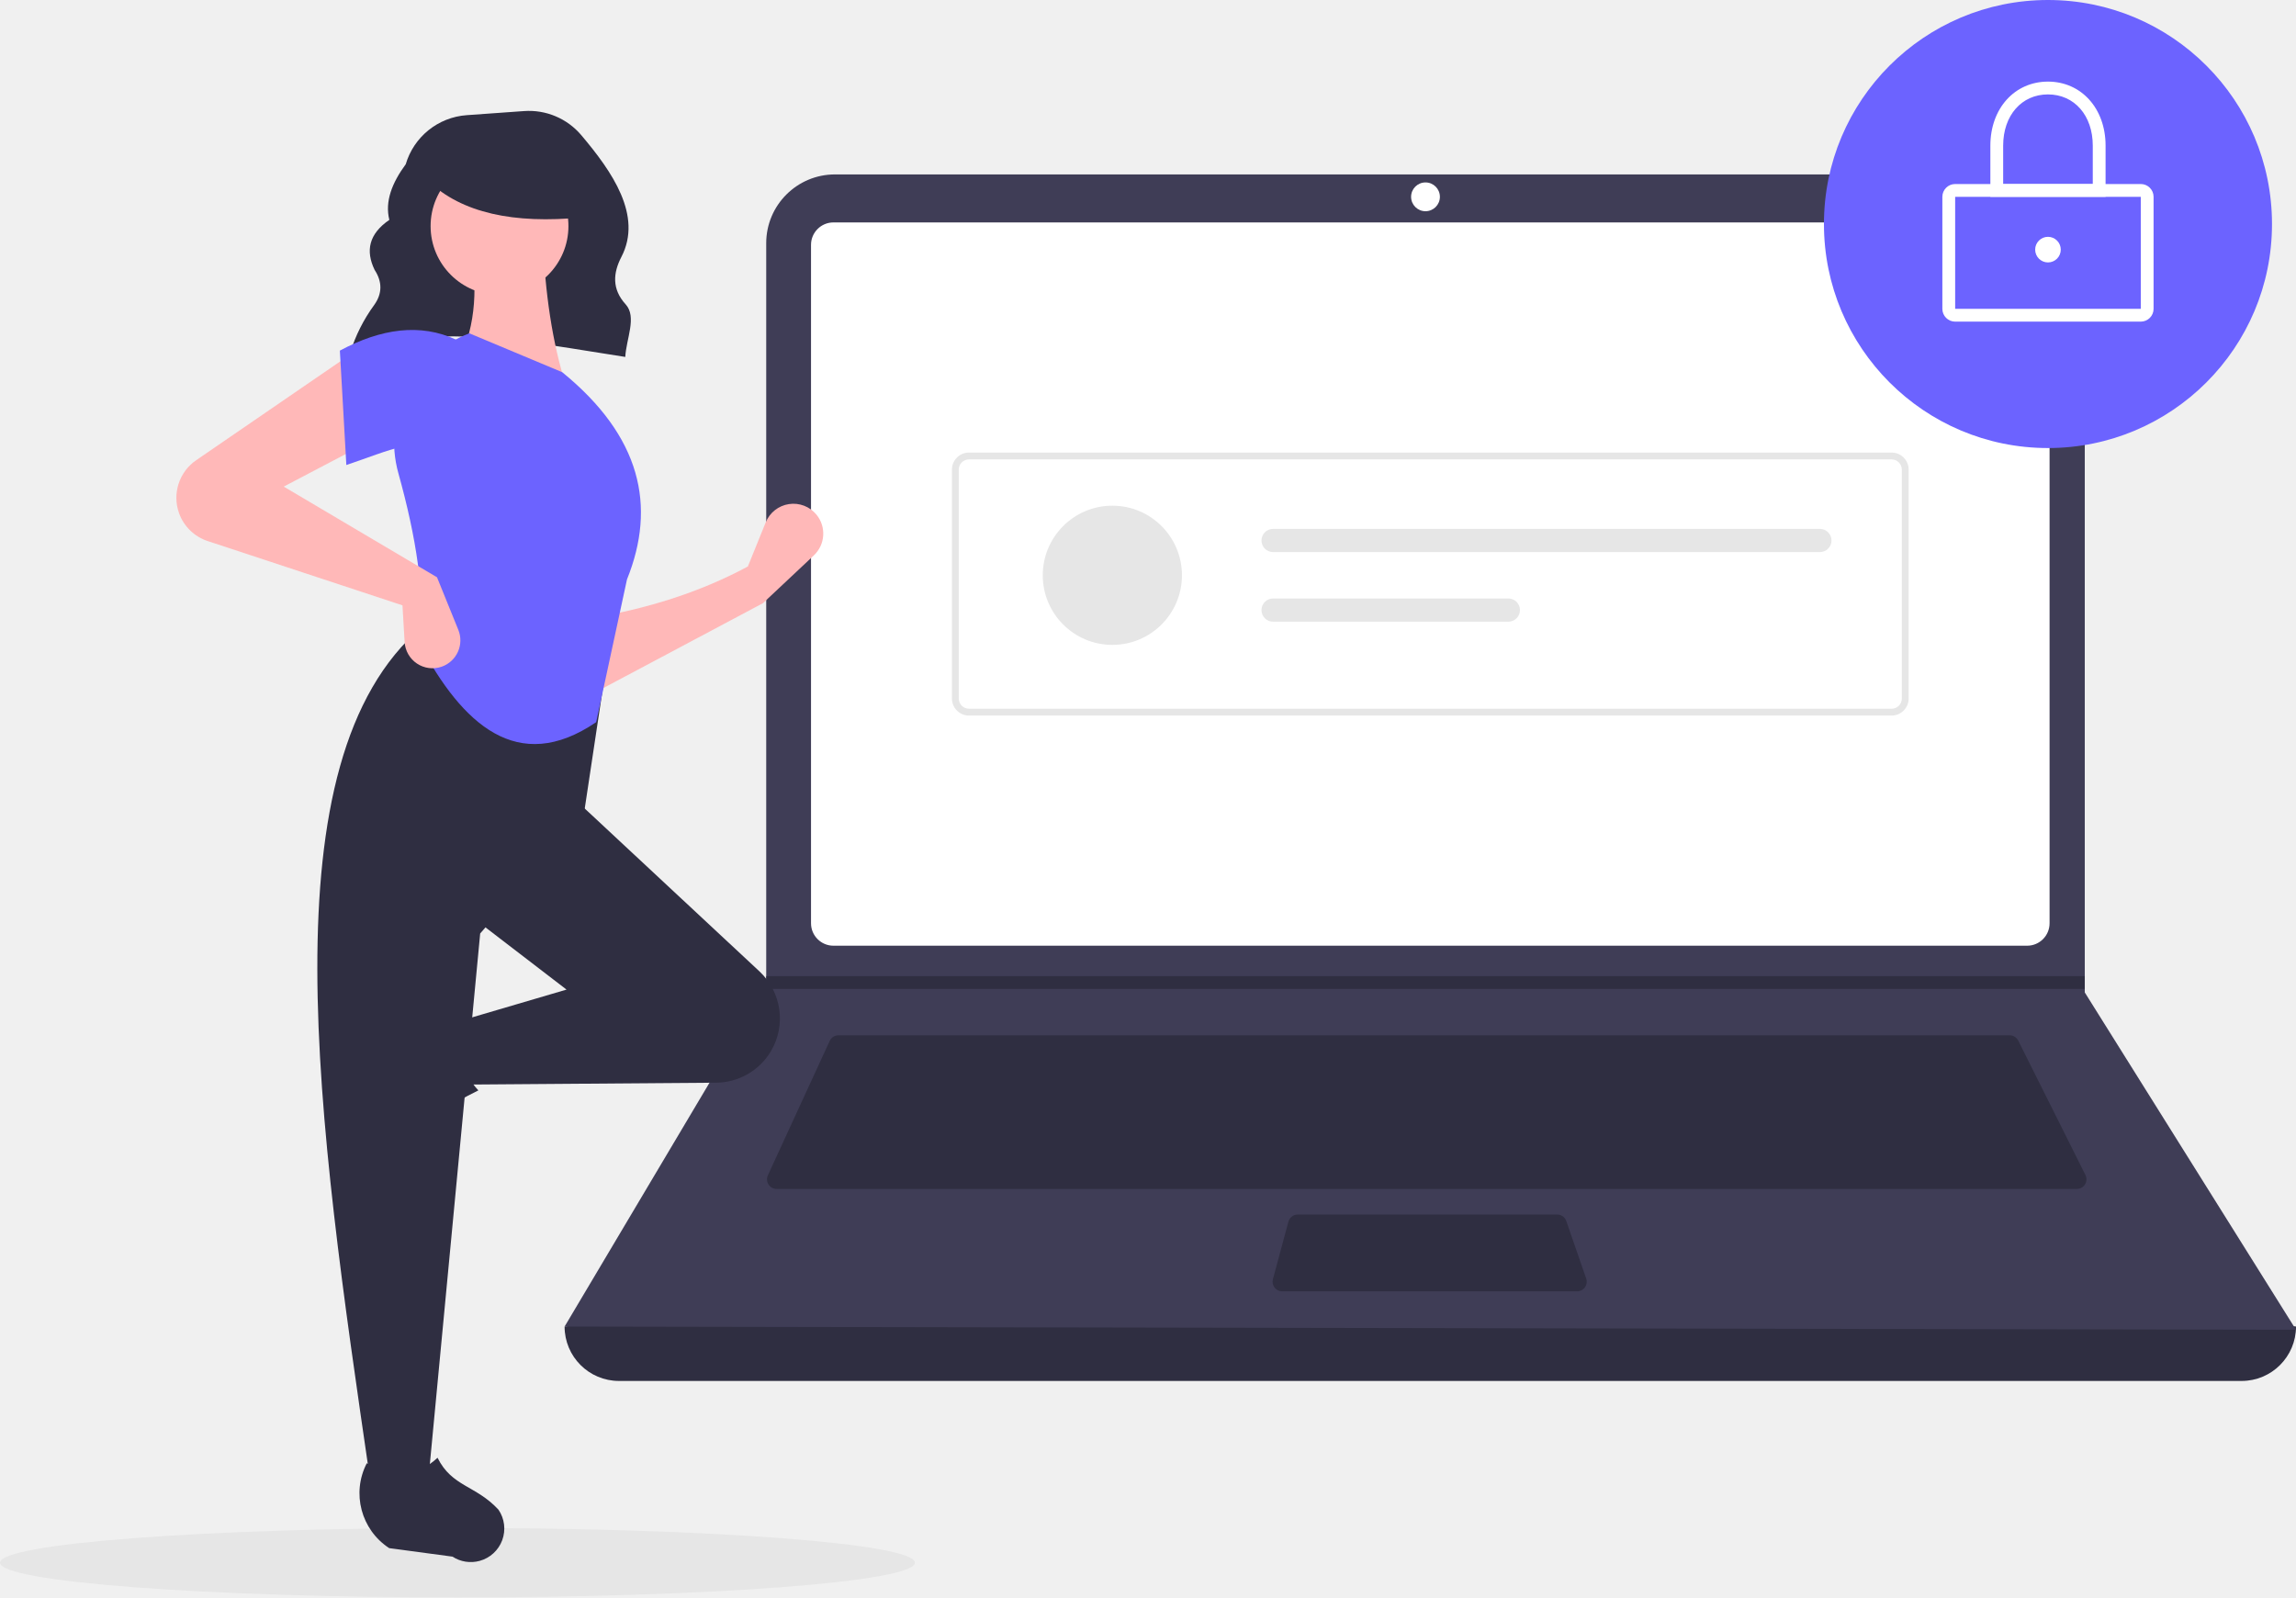
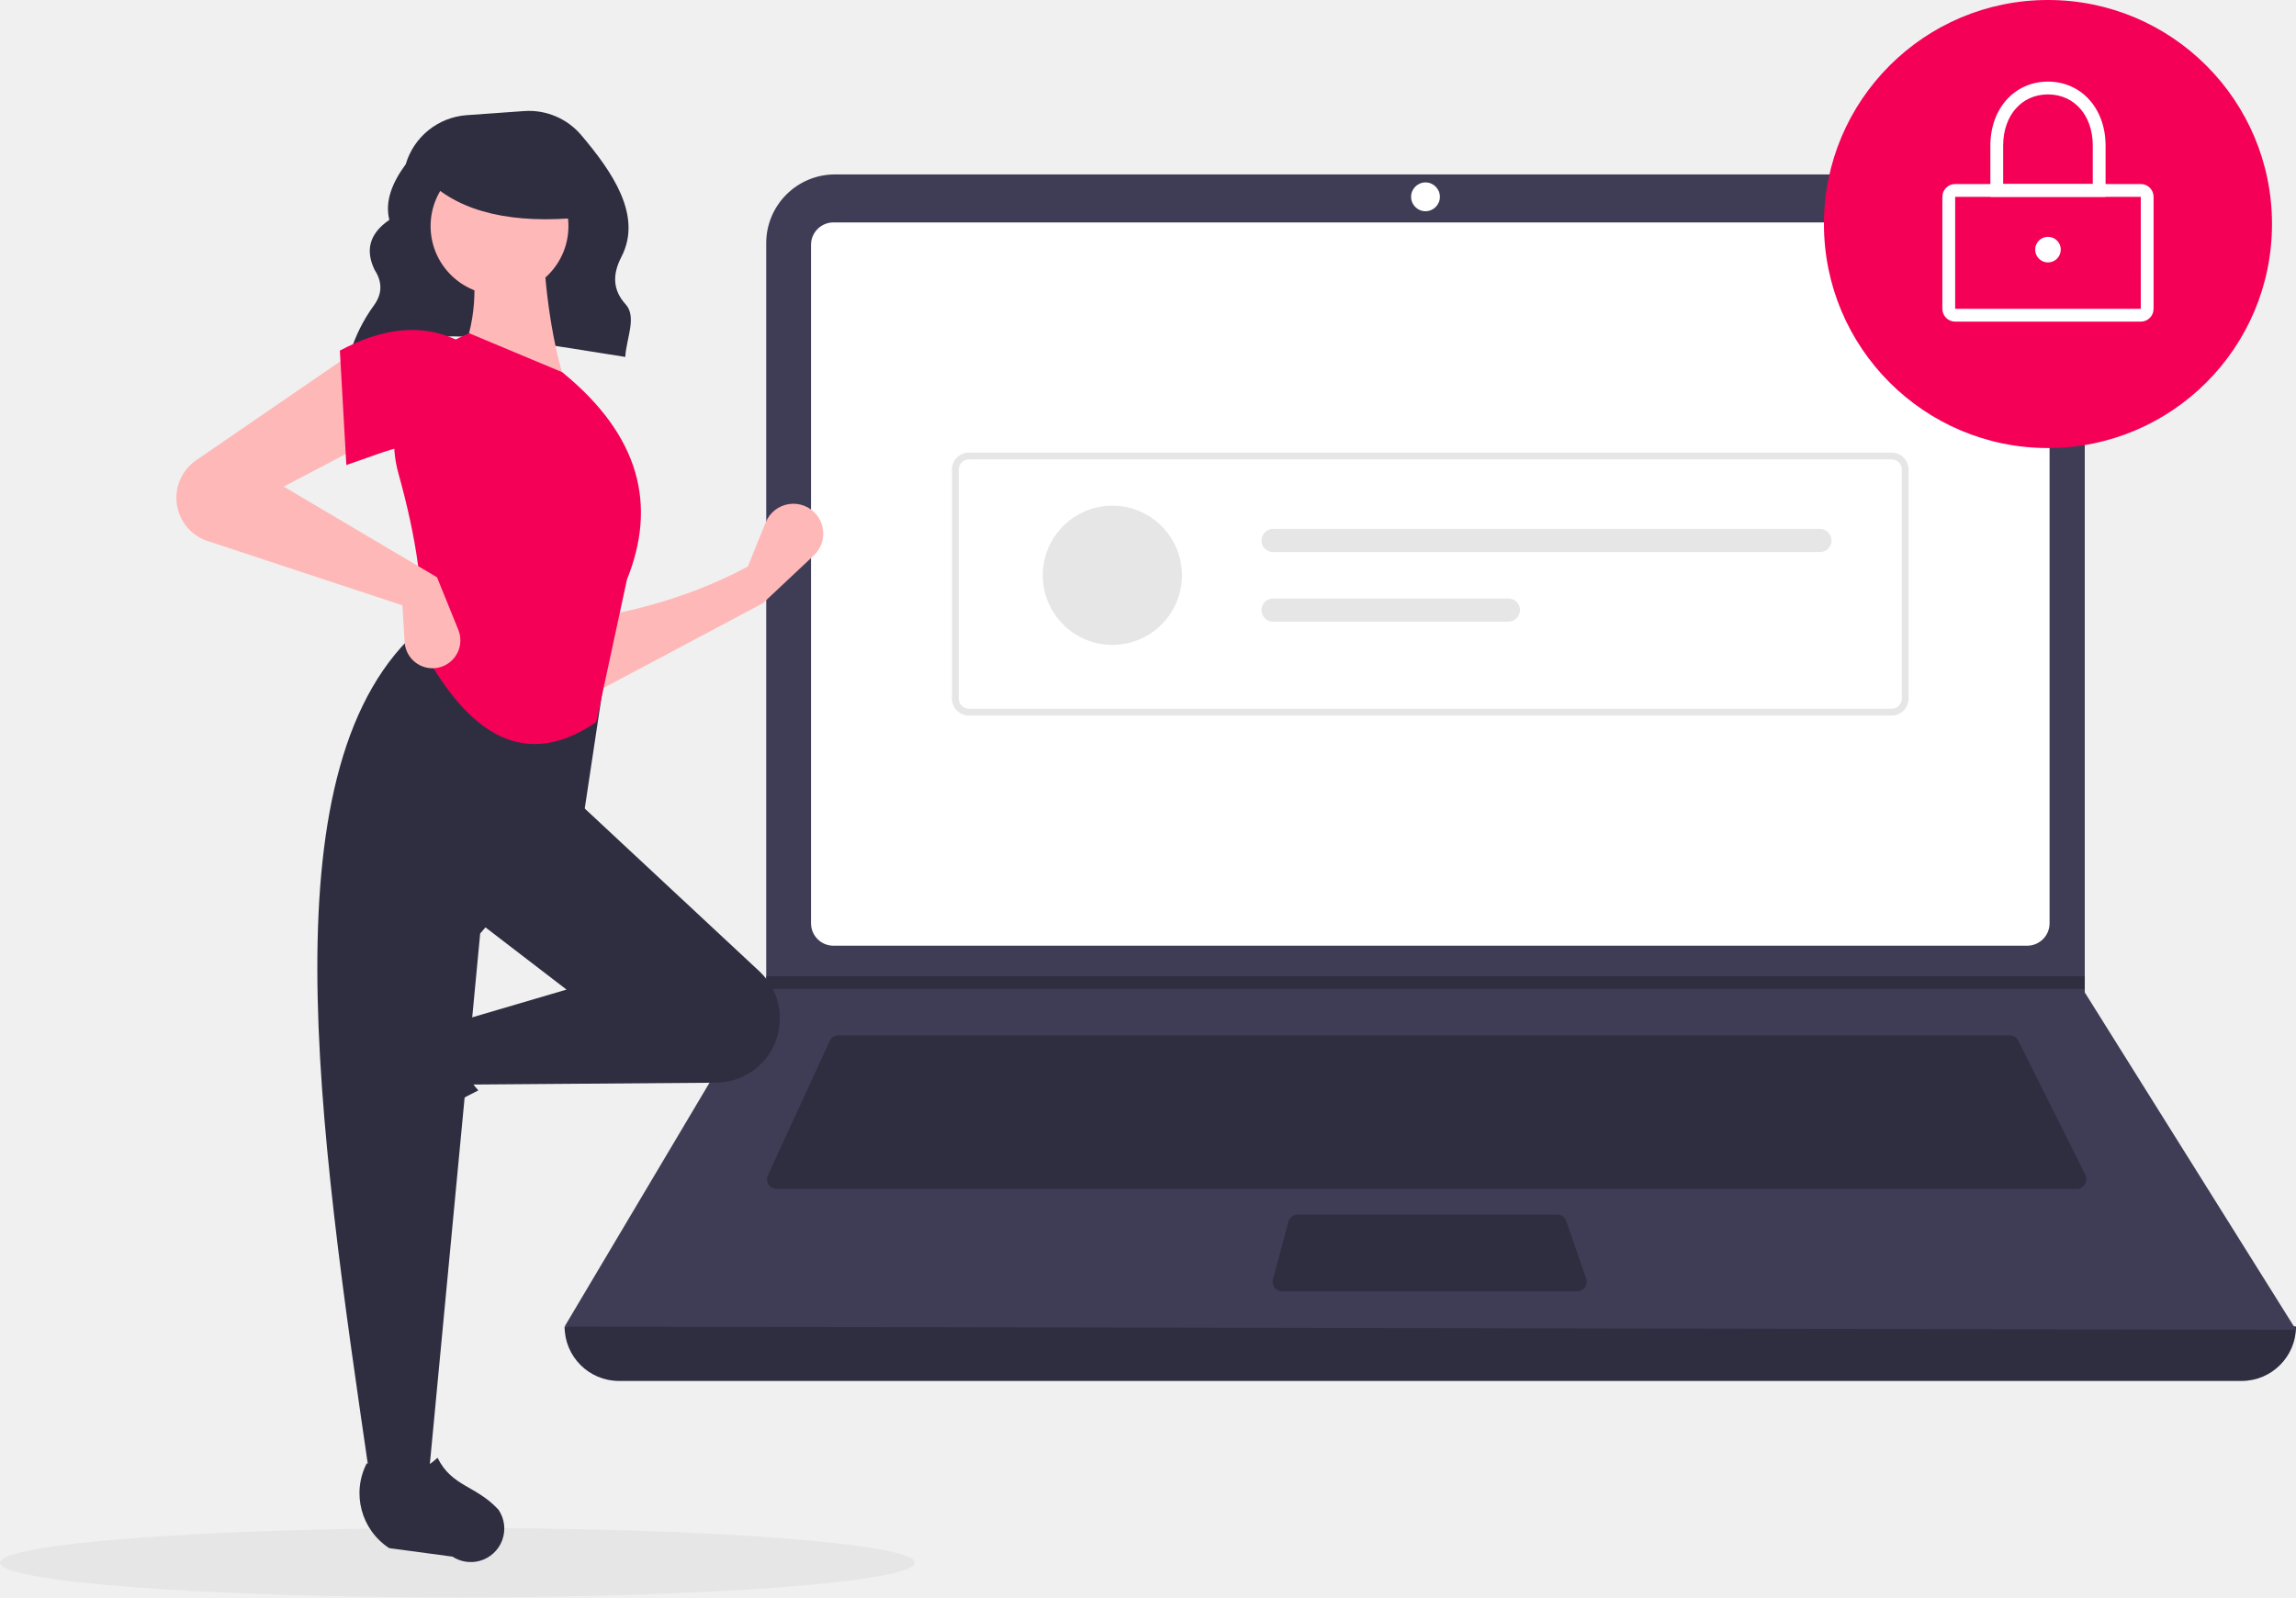
<svg xmlns="http://www.w3.org/2000/svg" id="a5c16198-98a1-478b-8909-43624583dcf2" data-name="Layer 1" width="793" height="551.732" viewBox="0 0 793 551.732">
  <ellipse cx="158" cy="539.732" rx="158" ry="12" fill="#e6e6e6" />
  <path d="M324.272,296.554c27.497-11.695,61.744-4.285,95.191.858.311-6.228,4.084-13.808.132-18.153-4.801-5.279-4.359-10.825-1.47-16.404,7.388-14.265-3.197-29.444-13.884-42.065a23.669,23.669,0,0,0-19.755-8.292l-19.797,1.414A23.709,23.709,0,0,0,343.635,230.859v0c-4.727,6.429-7.257,12.841-5.664,19.219-7.081,4.839-8.27,10.68-5.089,17.264,2.698,4.146,2.669,8.182-.123,12.106a55.891,55.891,0,0,0-8.31,16.506Z" transform="translate(-203.5 -174.1342)" fill="#2f2e41" />
  <path d="M977.709,651.097H417.291A18.791,18.791,0,0,1,398.5,632.306h0q304.727-35.415,598,0h0A18.791,18.791,0,0,1,977.709,651.097Z" transform="translate(-203.5 -174.1342)" fill="#2f2e41" />
  <path d="M996.5,633.412l-598-1.105,69.306-116.616.332-.553V258.131a23.752,23.752,0,0,1,23.754-23.754H899.792a23.752,23.752,0,0,1,23.754,23.754V516.906Z" transform="translate(-203.5 -174.1342)" fill="#3f3d56" />
  <path d="M491.35,250.957a7.746,7.746,0,0,0-7.738,7.738V493.031a7.747,7.747,0,0,0,7.738,7.738H903.65a7.747,7.747,0,0,0,7.738-7.738V258.694a7.747,7.747,0,0,0-7.738-7.738Z" transform="translate(-203.5 -174.1342)" fill="#fff" />
  <path d="M493.078,531.718a3.325,3.325,0,0,0-3.013,1.93l-21.355,46.425a3.316,3.316,0,0,0,3.012,4.702H920.814a3.316,3.316,0,0,0,2.965-4.799L900.567,533.551a3.299,3.299,0,0,0-2.965-1.833Z" transform="translate(-203.5 -174.1342)" fill="#2f2e41" />
  <circle cx="492.342" cy="67.98" r="4.974" fill="#fff" />
  <path d="M651.7,593.619a3.321,3.321,0,0,0-3.202,2.454l-5.357,19.896a3.316,3.316,0,0,0,3.202,4.179h101.874a3.315,3.315,0,0,0,3.133-4.401l-6.887-19.896a3.318,3.318,0,0,0-3.134-2.231Z" transform="translate(-203.5 -174.1342)" fill="#2f2e41" />
  <polygon points="720.046 337.135 720.046 341.556 264.306 341.556 264.649 341.004 264.649 337.135 720.046 337.135" fill="#2f2e41" />
-   <circle cx="707.335" cy="77.375" r="77.375" fill="#6c63ff" />
+   <circle cx="707.335" cy="77.375" r="77.375" fill="#f50057" />
  <path d="M942.89,285.223H878.779a4.426,4.426,0,0,1-4.421-4.421V242.114a4.426,4.426,0,0,1,4.421-4.421H942.89a4.426,4.426,0,0,1,4.421,4.421v38.688A4.426,4.426,0,0,1,942.89,285.223Zm-64.111-43.109v38.688h64.114L942.89,242.114Z" transform="translate(-203.5 -174.1342)" fill="#fff" />
  <path d="M930.731,242.114h-39.793V224.428c0-12.81,8.368-22.107,19.896-22.107s19.896,9.297,19.896,22.107Zm-35.372-4.421h30.95V224.428c0-10.413-6.363-17.686-15.475-17.686s-15.475,7.273-15.475,17.686Z" transform="translate(-203.5 -174.1342)" fill="#fff" />
  <circle cx="707.335" cy="86.218" r="4.421" fill="#fff" />
  <path d="M856.82,421.284H538.18a5.908,5.908,0,0,1-5.901-5.901V336.342a5.908,5.908,0,0,1,5.901-5.901H856.82a5.908,5.908,0,0,1,5.901,5.901V415.383A5.908,5.908,0,0,1,856.82,421.284Zm-318.64-88.482a3.544,3.544,0,0,0-3.54,3.54V415.383a3.544,3.544,0,0,0,3.54,3.54H856.82a3.544,3.544,0,0,0,3.54-3.54V336.342a3.544,3.544,0,0,0-3.54-3.54Z" transform="translate(-203.5 -174.1342)" fill="#e6e6e6" />
  <circle cx="384.19" cy="198.695" r="24.036" fill="#e6e6e6" />
  <path d="M643.203,356.805a4.006,4.006,0,1,0,0,8.012H832.061a4.006,4.006,0,0,0,0-8.012Z" transform="translate(-203.5 -174.1342)" fill="#e6e6e6" />
  <path d="M643.203,380.842a4.006,4.006,0,1,0,0,8.012H724.469a4.006,4.006,0,1,0,0-8.012Z" transform="translate(-203.5 -174.1342)" fill="#e6e6e6" />
  <path d="M467.022,382.462,408.119,413.778l-.746-26.096c19.226-3.209,37.517-8.797,54.429-17.895l6.16-15.22a10.318,10.318,0,0,1,17.536-2.678l0,0a10.318,10.318,0,0,1-.908,14.069Z" transform="translate(-203.5 -174.1342)" fill="#ffb8b8" />
  <path d="M323.098,563.267v0a11.574,11.574,0,0,1,1.469-9.363l12.939-19.858a22.612,22.612,0,0,1,29.335-7.739h0c-5.438,9.256-4.68,17.377,1.878,24.434a117.631,117.631,0,0,0-27.936,19.045A11.574,11.574,0,0,1,323.098,563.267Z" transform="translate(-203.5 -174.1342)" fill="#2f2e41" />
  <path d="M469.705,537.303l0,0a22.203,22.203,0,0,1-18.871,10.779l-85.96.651-3.728-21.623,38.026-11.184-32.061-24.605L402.154,450.313l63.65,59.324A22.203,22.203,0,0,1,469.705,537.303Z" transform="translate(-203.5 -174.1342)" fill="#2f2e41" />
  <path d="M351.453,685.179H331.321c-18.075-123.898-36.474-248.142,17.895-294.515l64.122,10.439L405.136,455.532l-35.789,41.008Z" transform="translate(-203.5 -174.1342)" fill="#2f2e41" />
  <path d="M369.149,713.246h0a11.574,11.574,0,0,1-9.363-1.469l-21.859-2.938a22.612,22.612,0,0,1-7.741-29.335v0c9.257,5.437,17.377,4.679,24.434-1.879,4.986,10.067,13.201,9.453,21.047,17.935A11.574,11.574,0,0,1,369.149,713.246Z" transform="translate(-203.5 -174.1342)" fill="#2f2e41" />
  <path d="M399.172,307.902l-37.28-8.947c6.192-12.674,6.702-26.776,3.728-41.754l25.351-.746C391.764,275.08,394.167,292.481,399.172,307.902Z" transform="translate(-203.5 -174.1342)" fill="#ffb8b8" />
-   <path d="M409.418,423.552c-27.139,18.493-46.314.633-60.947-26.923,2.033-16.862-1.259-37.041-7.357-58.966a40.138,40.138,0,0,1,24.506-48.401h0l32.061,13.421c27.224,22.19,32.582,46.227,22.368,71.578Z" transform="translate(-203.5 -174.1342)" fill="#6c63ff" />
+   <path d="M409.418,423.552c-27.139,18.493-46.314.633-60.947-26.923,2.033-16.862-1.259-37.041-7.357-58.966a40.138,40.138,0,0,1,24.506-48.401h0l32.061,13.421c27.224,22.19,32.582,46.227,22.368,71.578Z" transform="translate(-203.5 -174.1342)" fill="#f50057" />
  <path d="M331.321,326.542,301.497,342.2l52.938,31.316,7.366,18.17a9.637,9.637,0,0,1-5.789,12.731h0a9.637,9.637,0,0,1-12.762-8.544l-.745-12.663-67.284-22.204a15.733,15.733,0,0,1-9.873-9.611v0a15.733,15.733,0,0,1,5.903-18.303l54.105-37.118Z" transform="translate(-203.5 -174.1342)" fill="#ffb8b8" />
-   <path d="M361.146,329.524c-12.439-5.451-23.749.47-38.026,5.219l-2.237-39.517c14.176-7.556,27.692-9.593,40.263-3.728Z" transform="translate(-203.5 -174.1342)" fill="#6c63ff" />
+   <path d="M361.146,329.524c-12.439-5.451-23.749.47-38.026,5.219l-2.237-39.517c14.176-7.556,27.692-9.593,40.263-3.728Z" transform="translate(-203.5 -174.1342)" fill="#f50057" />
  <circle cx="172.525" cy="78.093" r="23.802" fill="#ffb8b8" />
  <path d="M404.5,249.224c-23.566,2.308-41.523-1.546-53-12.52v-8.838h51Z" transform="translate(-203.5 -174.1342)" fill="#2f2e41" />
</svg>
